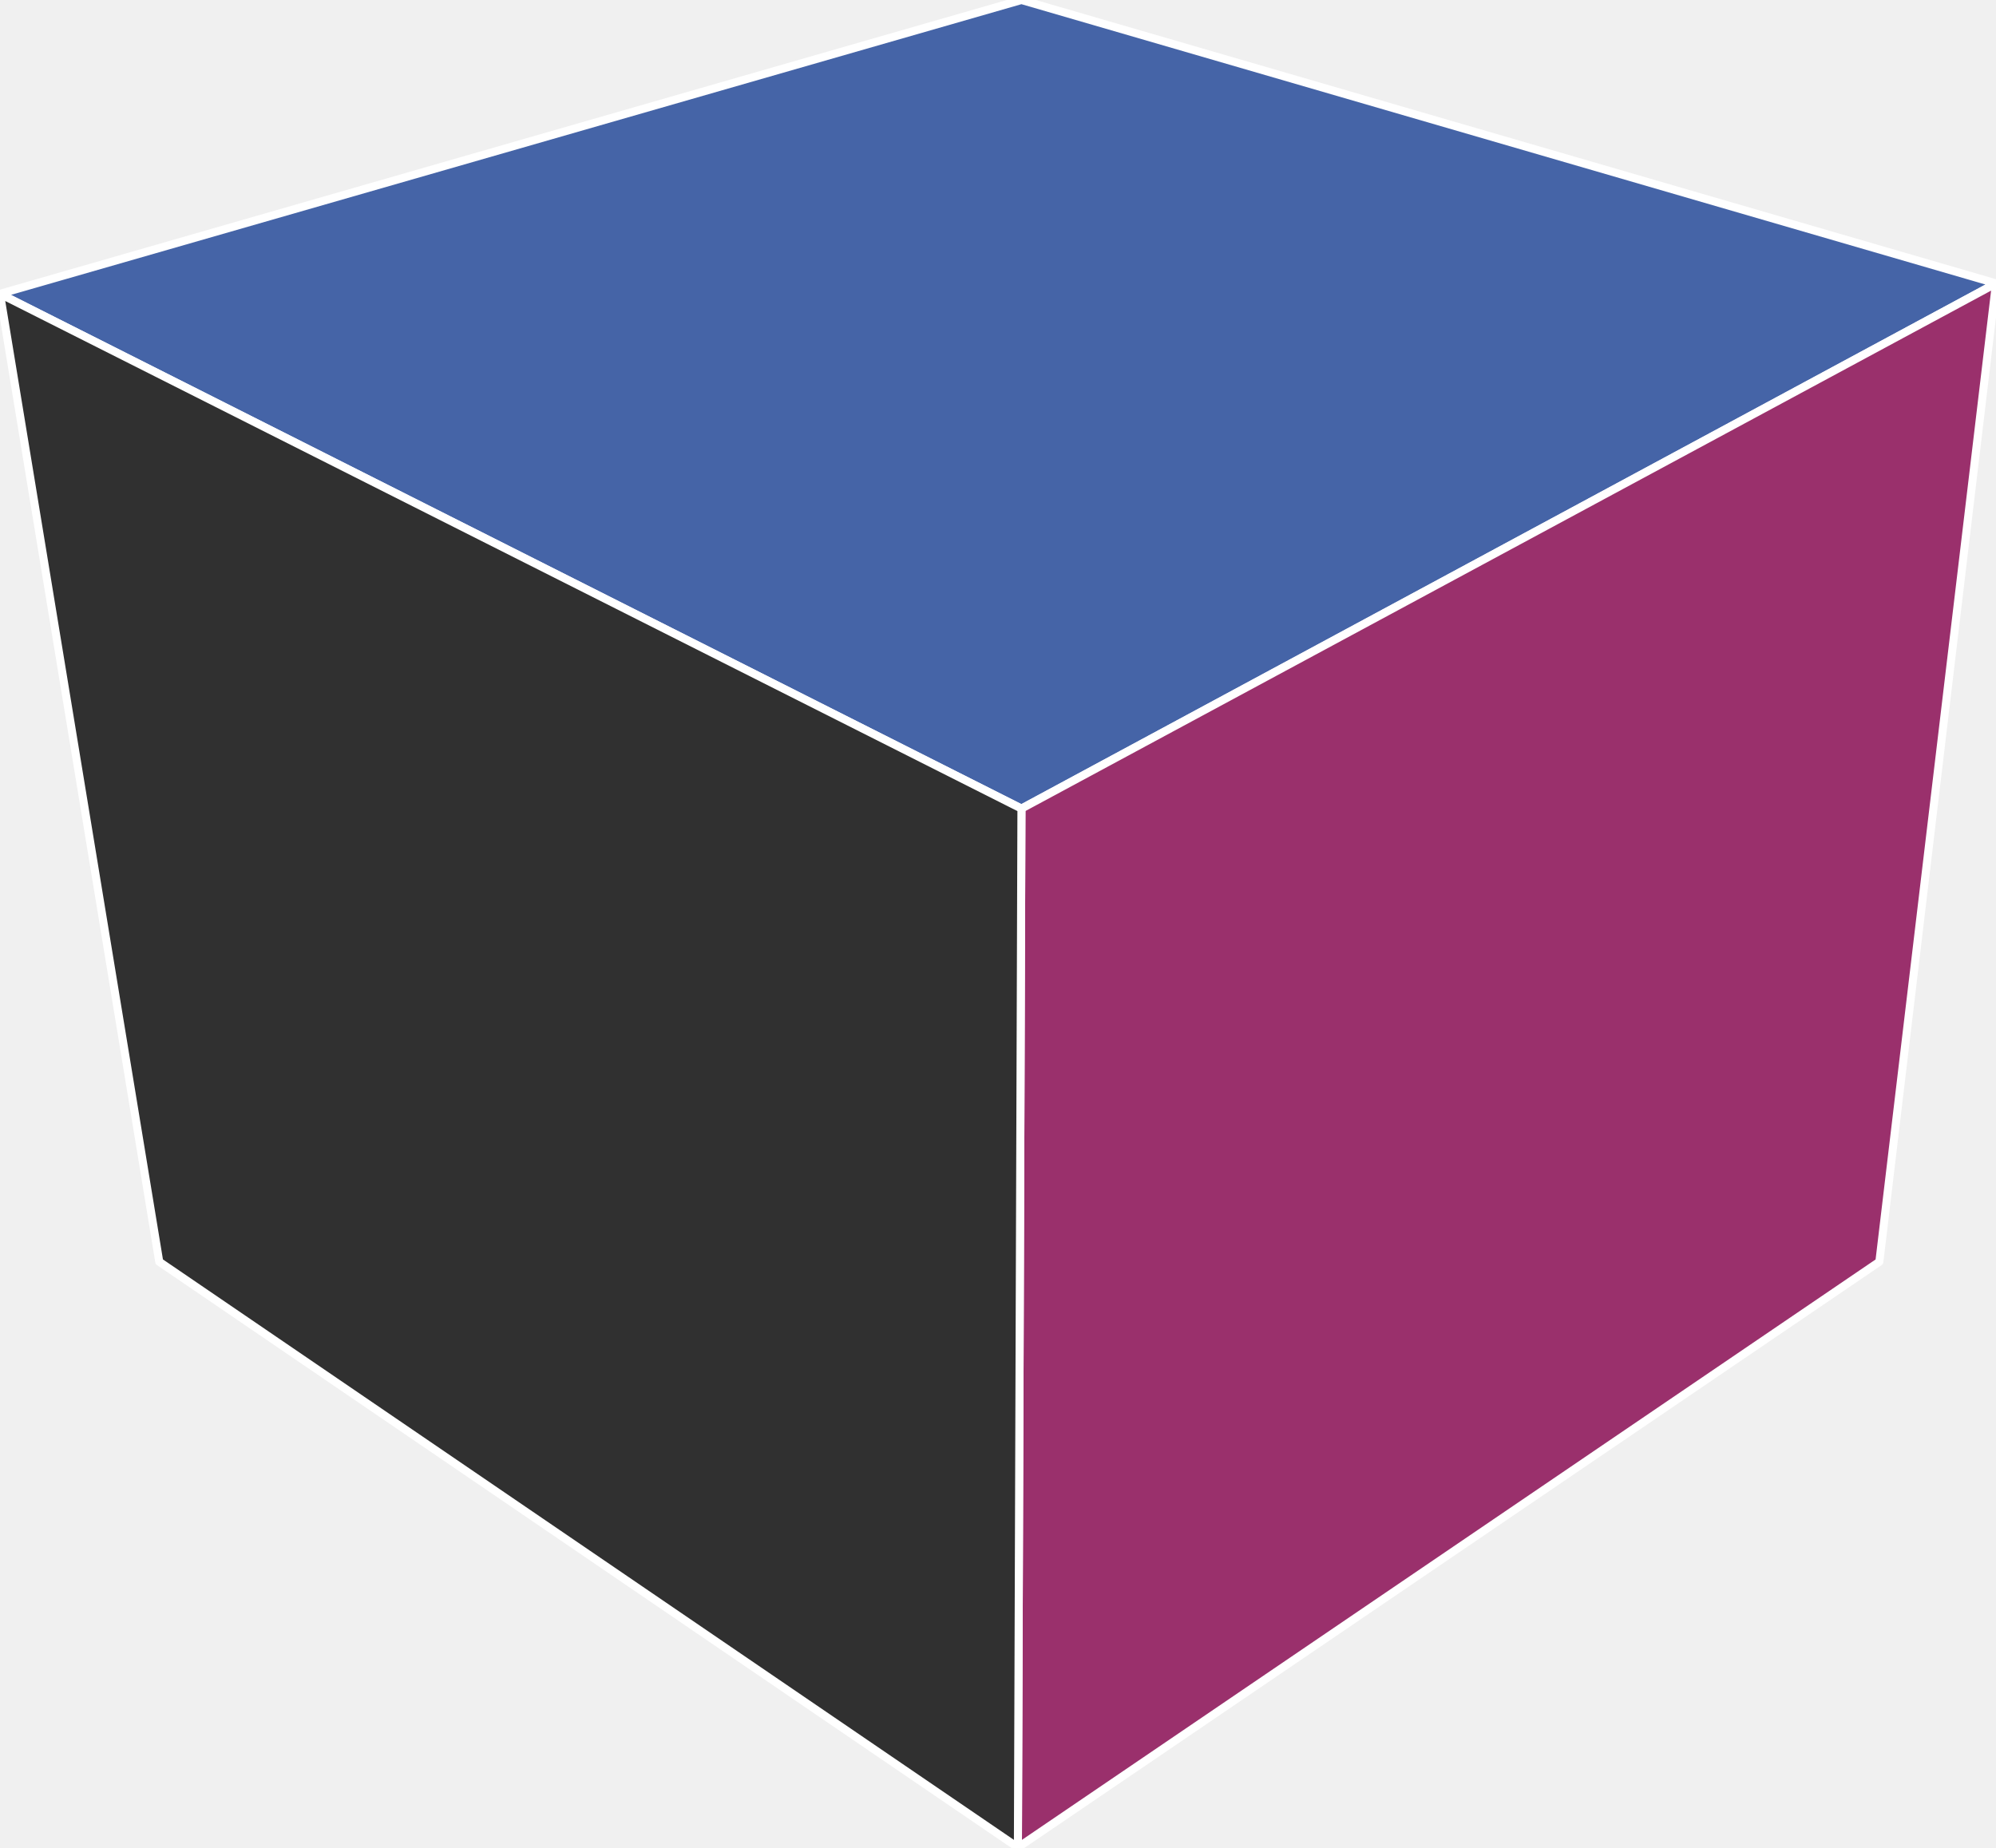
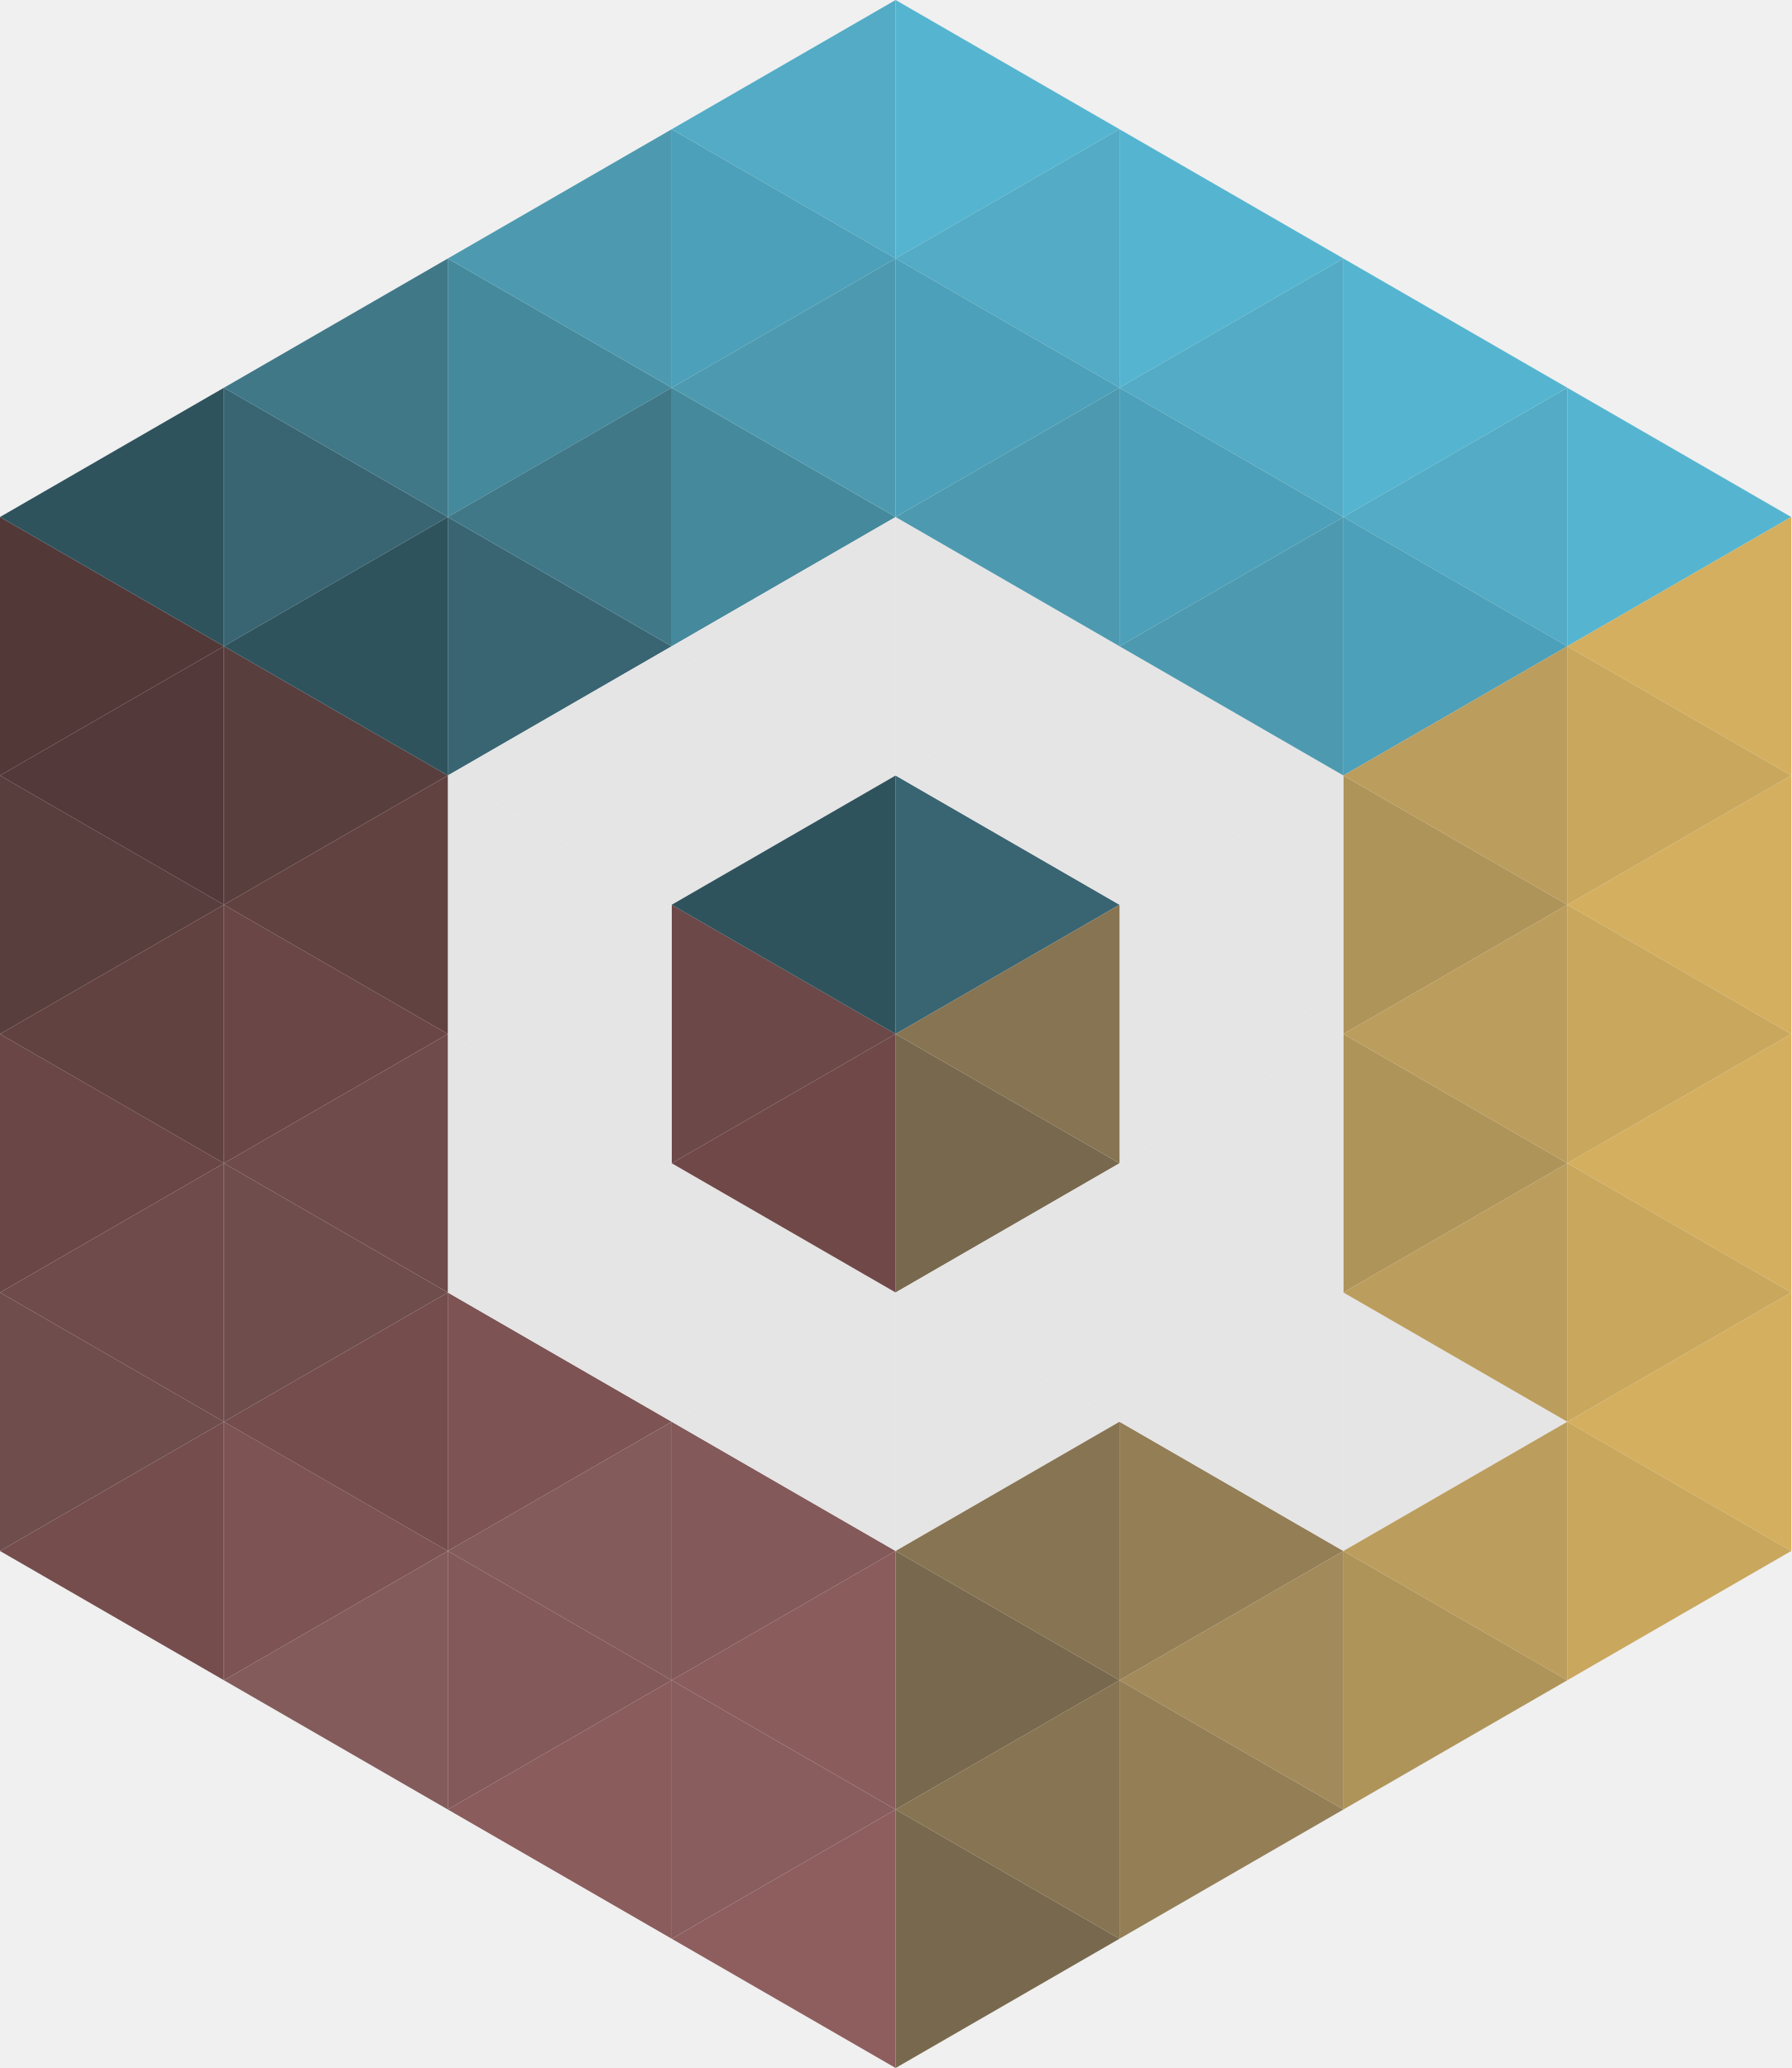
- <svg xmlns="http://www.w3.org/2000/svg" width="248.146" height="229.717" viewBox="0 0 248.146 229.717" version="1.1" xml:space="preserve" id="SVGRoot">
-   <defs id="defs48" />
-   <style type="text/css" id="style1">
- g.prefab path {
-   vector-effect:non-scaling-stroke;
-   -inkscape-stroke:hairline;
-   fill: none;
-   fill-opacity: 1;
-   stroke-opacity: 1;
-   stroke: #00349c;
- }
- </style>
-   <g style="fill:#ffffff;stroke:#000000;stroke-width:2" class="prefab" id="g48">
-     <g id="g59" style="fill:#207183;stroke-width:6.671">
-       <path id="path60" style="vector-effect:non-scaling-stroke;fill:#4564a7;fill-opacity:1;fill-rule:evenodd;stroke:#ffffff;stroke-width:1;stroke-linejoin:round;stroke-dasharray:none;stroke-opacity:1;-inkscape-stroke:hairline" d="M 2.4305952e-8,36.538 126.988,100.545 248.146,35.238 126.988,-6.0282433e-6 Z" points="126.548,93.853 248.146,35.238 126.988,-6.0282433e-06 2.4305952e-08,36.538 " />
-       <path id="path62" style="vector-effect:non-scaling-stroke;fill:#9a306c;fill-opacity:1;fill-rule:evenodd;stroke:#ffffff;stroke-width:1;stroke-linejoin:round;stroke-dasharray:none;stroke-opacity:1;-inkscape-stroke:hairline" d="M 126.988,100.545 126.548,229.717 233.645,156.89 248.146,35.238 Z" points="126.548,229.717 248.146,136.851 248.146,35.238 126.548,93.853 " />
-       <path id="path61" style="vector-effect:non-scaling-stroke;fill:#303030;fill-opacity:1;fill-rule:evenodd;stroke:#ffffff;stroke-width:1;stroke-linejoin:round;stroke-dasharray:none;stroke-opacity:1;-inkscape-stroke:hairline" d="M 2.4305952e-8,36.538 126.988,100.545 126.548,229.717 19.799,156.89 Z" points="126.548,93.853 126.548,229.717 2.4305952e-08,142.752 2.4305952e-08,36.538 " />
-     </g>
+ <svg xmlns="http://www.w3.org/2000/svg" width="36.416mm" height="42.05mm" viewBox="0 0 137.637 158.93" version="1.1" id="svg1">
+   <defs id="defs1" />
+   <g id="layer1">
+     <path style="fill:#396573;fill-opacity:1;stroke:none;stroke-width:5.256px;stroke-linecap:butt;stroke-linejoin:miter;stroke-opacity:1" d="M 68.819,79.465 86.023,69.532 68.819,59.599 Z" id="path1" />
+     <path style="fill:#e6e5e5;fill-opacity:1;stroke:none;stroke-width:5.256px;stroke-linecap:butt;stroke-linejoin:miter;stroke-opacity:1" d="m 68.819,59.599 17.205,-9.933 -17.205,-9.933 z" id="path1-2" />
+     <path style="fill:#4da0b9;fill-opacity:1;stroke:none;stroke-width:5.256px;stroke-linecap:butt;stroke-linejoin:miter;stroke-opacity:1" d="m 68.819,39.732 17.205,-9.933 -17.205,-9.933 z" id="path2" />
+     <path style="fill:#55b5d0;fill-opacity:1;stroke:none;stroke-width:5.256px;stroke-linecap:butt;stroke-linejoin:miter;stroke-opacity:1" d="M 68.819,19.866 86.023,9.933 68.819,4e-5 Z" id="path3" />
+     <path style="fill:#e6e5e5;fill-opacity:1;stroke:none;stroke-width:5.256px;stroke-linecap:butt;stroke-linejoin:miter;stroke-opacity:1" d="m 86.023,89.398 17.205,-9.933 -17.205,-9.933 z" id="path5" />
+     <path style="fill:#e6e5e5;fill-opacity:1;stroke:none;stroke-width:5.256px;stroke-linecap:butt;stroke-linejoin:miter;stroke-opacity:1" d="m 86.023,69.532 17.205,-9.933 -17.205,-9.933 z" id="path6" />
+     <path style="fill:#4da0b9;fill-opacity:1;stroke:none;stroke-width:5.256px;stroke-linecap:butt;stroke-linejoin:miter;stroke-opacity:1" d="m 86.023,49.666 17.205,-9.933 -17.205,-9.933 z" id="path7" />
+     <path style="fill:#55b5d0;fill-opacity:1;stroke:none;stroke-width:5.256px;stroke-linecap:butt;stroke-linejoin:miter;stroke-opacity:1" d="m 86.023,29.799 17.205,-9.933 -17.205,-9.933 z" id="path8" />
+     <path style="fill:#af945a;fill-opacity:1;stroke:none;stroke-width:5.256px;stroke-linecap:butt;stroke-linejoin:miter;stroke-opacity:1" d="m 103.228,99.331 17.205,-9.933 -17.205,-9.933 z" id="path10" />
+     <path style="fill:#af945a;fill-opacity:1;stroke:none;stroke-width:5.256px;stroke-linecap:butt;stroke-linejoin:miter;stroke-opacity:1" d="m 103.228,79.465 17.205,-9.933 -17.205,-9.933 z" id="path11" />
+     <path style="fill:#4da0b9;fill-opacity:1;stroke:none;stroke-width:5.256px;stroke-linecap:butt;stroke-linejoin:miter;stroke-opacity:1" d="m 103.228,59.599 17.205,-9.933 -17.205,-9.933 z" id="path12" />
+     <path style="fill:#55b5d0;fill-opacity:1;stroke:none;stroke-width:5.256px;stroke-linecap:butt;stroke-linejoin:miter;stroke-opacity:1" d="m 103.228,39.732 17.205,-9.933 -17.205,-9.933 z" id="path13" />
+     <path style="fill:#c9a75d;fill-opacity:1;stroke:none;stroke-width:5.256px;stroke-linecap:butt;stroke-linejoin:miter;stroke-opacity:1" d="m 120.432,109.264 17.205,-9.933 -17.205,-9.933 z" id="path15" />
+     <path style="fill:#c9a75d;fill-opacity:1;stroke:none;stroke-width:5.256px;stroke-linecap:butt;stroke-linejoin:miter;stroke-opacity:1" d="m 120.432,89.398 17.205,-9.933 -17.205,-9.933 z" id="path16" />
+     <path style="fill:#c9a75d;fill-opacity:1;stroke:none;stroke-width:5.256px;stroke-linecap:butt;stroke-linejoin:miter;stroke-opacity:1" d="m 120.432,69.532 17.205,-9.933 -17.205,-9.933 z" id="path17" />
+     <path style="fill:#55b5d0;fill-opacity:1;stroke:none;stroke-width:5.256px;stroke-linecap:butt;stroke-linejoin:miter;stroke-opacity:1" d="m 120.432,49.666 17.205,-9.933 -17.205,-9.933 z" id="path18" />
+     <path style="fill:#78694e;fill-opacity:1;stroke:none;stroke-width:5.256px;stroke-linecap:butt;stroke-linejoin:miter;stroke-opacity:1" d="M 68.819,158.93 86.023,148.996 68.819,139.063 Z" id="path26" />
+     <path style="fill:#78694e;fill-opacity:1;stroke:none;stroke-width:5.256px;stroke-linecap:butt;stroke-linejoin:miter;stroke-opacity:1" d="m 68.819,139.063 17.205,-9.933 -17.205,-9.933 z" id="path27" />
+     <path style="fill:#e6e5e5;fill-opacity:1;stroke:none;stroke-width:5.256px;stroke-linecap:butt;stroke-linejoin:miter;stroke-opacity:1" d="M 68.819,119.197 86.023,109.264 68.819,99.331 Z" id="path28" />
+     <path style="fill:#78694e;fill-opacity:1;stroke:none;stroke-width:5.256px;stroke-linecap:butt;stroke-linejoin:miter;stroke-opacity:1" d="m 68.819,99.331 17.205,-9.933 -17.205,-9.933 z" id="path29" />
+     <path style="fill:#6c4848;stroke:none;stroke-width:5.256px;stroke-linecap:butt;stroke-linejoin:miter;stroke-opacity:1" d="M 51.614,89.398 68.819,79.465 51.614,69.532 Z" id="path30" />
+     <path style="fill:#e6e5e5;fill-opacity:1;stroke:none;stroke-width:5.256px;stroke-linecap:butt;stroke-linejoin:miter;stroke-opacity:1" d="m 51.614,69.532 17.205,-9.933 -17.205,-9.933 z" id="path31" />
+     <path style="fill:#45899c;fill-opacity:1;stroke:none;stroke-width:5.256px;stroke-linecap:butt;stroke-linejoin:miter;stroke-opacity:1" d="m 51.614,49.666 17.205,-9.933 -17.205,-9.933 z" id="path32" />
+     <path style="fill:#4da0b9;fill-opacity:1;stroke:none;stroke-width:5.256px;stroke-linecap:butt;stroke-linejoin:miter;stroke-opacity:1" d="M 51.614,29.799 68.819,19.866 51.614,9.933 Z" id="path33" />
+     <path style="fill:#e6e5e5;fill-opacity:1;stroke:none;stroke-width:5.256px;stroke-linecap:butt;stroke-linejoin:miter;stroke-opacity:1" d="m 34.409,99.331 17.205,-9.933 -17.205,-9.933 z" id="path35" />
+     <path style="fill:#e6e5e5;fill-opacity:1;stroke:none;stroke-width:5.256px;stroke-linecap:butt;stroke-linejoin:miter;stroke-opacity:1" d="M 34.409,79.465 51.614,69.532 34.409,59.599 Z" id="path36" />
+     <path style="fill:#396573;fill-opacity:1;stroke:none;stroke-width:5.256px;stroke-linecap:butt;stroke-linejoin:miter;stroke-opacity:1" d="m 34.409,59.599 17.205,-9.933 -17.205,-9.933 z" id="path37" />
+     <path style="fill:#45899c;fill-opacity:1;stroke:none;stroke-width:5.256px;stroke-linecap:butt;stroke-linejoin:miter;stroke-opacity:1" d="m 34.409,39.732 17.205,-9.933 -17.205,-9.933 z" id="path38" />
+     <path style="fill:#6f4d4d;fill-opacity:1;stroke:none;stroke-width:5.256px;stroke-linecap:butt;stroke-linejoin:miter;stroke-opacity:1" d="M 17.205,109.264 34.409,99.331 17.205,89.398 Z" id="path40" />
+     <path style="fill:#6a4646;fill-opacity:1;stroke:none;stroke-width:5.256px;stroke-linecap:butt;stroke-linejoin:miter;stroke-opacity:1" d="M 17.205,89.398 34.409,79.465 17.205,69.532 Z" id="path41" />
+     <path style="fill:#593e3e;fill-opacity:1;stroke:none;stroke-width:5.256px;stroke-linecap:butt;stroke-linejoin:miter;stroke-opacity:1" d="M 17.205,69.532 34.409,59.599 17.205,49.666 Z" id="path42" />
+     <path style="fill:#396573;fill-opacity:1;stroke:none;stroke-width:5.256px;stroke-linecap:butt;stroke-linejoin:miter;stroke-opacity:1" d="M 17.205,49.666 34.409,39.732 17.205,29.799 Z" id="path43" />
+     <path style="fill:#6f4d4d;fill-opacity:1;stroke:none;stroke-width:5.256px;stroke-linecap:butt;stroke-linejoin:miter;stroke-opacity:1" d="M 0,119.197 17.205,109.264 0,99.331 Z" id="path45" />
+     <path style="fill:#6a4646;fill-opacity:1;stroke:none;stroke-width:5.256px;stroke-linecap:butt;stroke-linejoin:miter;stroke-opacity:1" d="M 0,99.331 17.205,89.398 0,79.465 Z" id="path46" />
+     <path style="fill:#593e3e;fill-opacity:1;stroke:none;stroke-width:5.256px;stroke-linecap:butt;stroke-linejoin:miter;stroke-opacity:1" d="M 0,79.465 17.205,69.532 0,59.599 Z" id="path47" />
+     <path style="fill:#533838;fill-opacity:1;stroke:none;stroke-width:5.256px;stroke-linecap:butt;stroke-linejoin:miter;stroke-opacity:1" d="M 0,59.599 17.205,49.666 0,39.732 Z" id="path48" />
+     <path style="fill:#895d5d;fill-opacity:1;stroke:none;stroke-width:5.256px;stroke-linecap:butt;stroke-linejoin:miter;stroke-opacity:1" d="m 51.614,148.997 17.205,-9.933 -17.205,-9.933 z" id="path57" />
+     <path style="fill:#845959;fill-opacity:1;stroke:none;stroke-width:5.256px;stroke-linecap:butt;stroke-linejoin:miter;stroke-opacity:1" d="m 51.614,129.13 17.205,-9.933 -17.205,-9.933 z" id="path58" />
+     <path style="fill:#e6e5e5;fill-opacity:1;stroke:none;stroke-width:5.256px;stroke-linecap:butt;stroke-linejoin:miter;stroke-opacity:1" d="M 51.614,109.264 68.819,99.331 51.614,89.398 Z" id="path59" />
+     <path style="fill:#845959;fill-opacity:1;stroke:none;stroke-width:5.256px;stroke-linecap:butt;stroke-linejoin:miter;stroke-opacity:1" d="M 34.409,139.063 51.614,129.13 34.409,119.197 Z" id="path63" />
+     <path style="fill:#7d5353;fill-opacity:1;stroke:none;stroke-width:5.256px;stroke-linecap:butt;stroke-linejoin:miter;stroke-opacity:1" d="M 34.409,119.197 51.614,109.264 34.409,99.331 Z" id="path64" />
+     <path style="fill:#7d5353;fill-opacity:1;stroke:none;stroke-width:5.256px;stroke-linecap:butt;stroke-linejoin:miter;stroke-opacity:1" d="M 17.205,129.13 34.409,119.197 17.205,109.264 Z" id="path69" />
+     <path style="fill:#937e56;fill-opacity:1;stroke:none;stroke-width:5.256px;stroke-linecap:butt;stroke-linejoin:miter;stroke-opacity:1" d="m 86.023,148.996 17.205,-9.933 -17.205,-9.933 z" id="path76" />
+     <path style="fill:#937e56;fill-opacity:1;stroke:none;stroke-width:5.256px;stroke-linecap:butt;stroke-linejoin:miter;stroke-opacity:1" d="m 86.023,129.13 17.205,-9.933 -17.205,-9.933 z" id="path77" />
+     <path style="fill:#af945a;fill-opacity:1;stroke:none;stroke-width:5.256px;stroke-linecap:butt;stroke-linejoin:miter;stroke-opacity:1" d="m 103.228,139.063 17.205,-9.933 -17.205,-9.933 z" id="path79" />
+     <path style="fill:#e6e5e5;fill-opacity:1;stroke:none;stroke-width:5.256px;stroke-linecap:butt;stroke-linejoin:miter;stroke-opacity:1" d="m 103.228,119.197 17.205,-9.933 -17.205,-9.933 z" id="path80" />
+     <path style="fill:#c9a75d;fill-opacity:1;stroke:none;stroke-width:5.256px;stroke-linecap:butt;stroke-linejoin:miter;stroke-opacity:1" d="m 120.432,129.13 17.205,-9.933 -17.205,-9.933 z" id="path83" />
+     <path style="fill:#e6e5e5;fill-opacity:1;stroke:none;stroke-width:5.256px;stroke-linecap:butt;stroke-linejoin:miter;stroke-opacity:1" d="m 86.023,109.264 17.205,-9.933 -17.205,-9.933 z" id="path87" />
+     <path style="fill:#8e5e5e;fill-opacity:1;stroke:none;stroke-width:5.256px;stroke-linecap:butt;stroke-linejoin:miter;stroke-opacity:1" d="m 51.614,148.997 17.205,9.933 v -19.866 z" id="path89" />
+     <path style="fill:#8a5c5c;fill-opacity:1;stroke:none;stroke-width:5.256px;stroke-linecap:butt;stroke-linejoin:miter;stroke-opacity:1" d="m 51.614,129.13 17.205,9.933 v -19.866 z" id="path90" />
+     <path style="fill:#e6e5e5;fill-opacity:1;stroke:none;stroke-width:5.256px;stroke-linecap:butt;stroke-linejoin:miter;stroke-opacity:1" d="m 51.614,109.264 17.205,9.933 V 99.331 Z" id="path91" />
+     <path style="fill:#704848;stroke:none;stroke-width:5.256px;stroke-linecap:butt;stroke-linejoin:miter;stroke-opacity:1" d="m 51.614,89.398 17.205,9.933 v -19.866 z" id="path92" />
+     <path style="fill:#2f535d;fill-opacity:1;stroke:none;stroke-width:5.256px;stroke-linecap:butt;stroke-linejoin:miter;stroke-opacity:1" d="m 51.614,69.532 17.205,9.933 V 59.599 Z" id="path93" />
+     <path style="fill:#877452;fill-opacity:1;stroke:none;stroke-width:5.256px;stroke-linecap:butt;stroke-linejoin:miter;stroke-opacity:1" d="m 68.819,139.063 17.205,9.933 v -19.866 z" id="path95" />
+     <path style="fill:#877452;fill-opacity:1;stroke:none;stroke-width:5.256px;stroke-linecap:butt;stroke-linejoin:miter;stroke-opacity:1" d="m 68.819,119.197 17.205,9.933 v -19.866 z" id="path96" />
+     <path style="fill:#e6e5e5;fill-opacity:1;stroke:none;stroke-width:5.256px;stroke-linecap:butt;stroke-linejoin:miter;stroke-opacity:1" d="m 68.819,99.331 17.205,9.933 V 89.398 Z" id="path97" />
+     <path style="fill:#a28a5a;fill-opacity:1;stroke:none;stroke-width:5.256px;stroke-linecap:butt;stroke-linejoin:miter;stroke-opacity:1" d="m 86.023,129.13 17.205,9.933 v -19.866 z" id="path99" />
+     <path style="fill:#e6e5e5;fill-opacity:1;stroke:none;stroke-width:5.256px;stroke-linecap:butt;stroke-linejoin:miter;stroke-opacity:1" d="m 86.023,109.264 17.205,9.933 V 99.331 Z" id="path100" />
+     <path style="fill:#e6e5e5;fill-opacity:1;stroke:none;stroke-width:5.256px;stroke-linecap:butt;stroke-linejoin:miter;stroke-opacity:1" d="m 86.023,89.398 17.205,9.933 v -19.866 z" id="path101" />
+     <path style="fill:#bb9d5d;fill-opacity:1;stroke:none;stroke-width:5.256px;stroke-linecap:butt;stroke-linejoin:miter;stroke-opacity:1" d="m 103.228,119.197 17.205,9.933 v -19.866 z" id="path103" />
+     <path style="fill:#bb9d5d;fill-opacity:1;stroke:none;stroke-width:5.256px;stroke-linecap:butt;stroke-linejoin:miter;stroke-opacity:1" d="m 103.228,99.331 17.205,9.933 V 89.398 Z" id="path104" />
+     <path style="fill:#bb9d5d;fill-opacity:1;stroke:none;stroke-width:5.256px;stroke-linecap:butt;stroke-linejoin:miter;stroke-opacity:1" d="m 103.228,79.465 17.205,9.933 V 69.532 Z" id="path105" />
+     <path style="fill:#d4af5f;fill-opacity:1;stroke:none;stroke-width:5.256px;stroke-linecap:butt;stroke-linejoin:miter;stroke-opacity:1" d="m 120.433,109.264 17.205,9.933 V 99.331 Z" id="path107" />
+     <path style="fill:#d4af5f;fill-opacity:1;stroke:none;stroke-width:5.256px;stroke-linecap:butt;stroke-linejoin:miter;stroke-opacity:1" d="m 120.432,89.398 17.205,9.933 v -19.866 z" id="path108" />
+     <path style="fill:#d4af5f;fill-opacity:1;stroke:none;stroke-width:5.256px;stroke-linecap:butt;stroke-linejoin:miter;stroke-opacity:1" d="m 120.432,69.532 17.205,9.933 V 59.599 Z" id="path109" />
+     <path style="fill:#877452;fill-opacity:1;stroke:none;stroke-width:5.256px;stroke-linecap:butt;stroke-linejoin:miter;stroke-opacity:1" d="m 68.819,79.465 17.205,9.933 V 69.532 Z" id="path110" />
+     <path style="fill:#e6e5e5;fill-opacity:1;stroke:none;stroke-width:5.256px;stroke-linecap:butt;stroke-linejoin:miter;stroke-opacity:1" d="m 68.819,59.599 17.205,9.933 v -19.866 z" id="path111" />
+     <path style="fill:#4d9ab0;fill-opacity:1;stroke:none;stroke-width:5.256px;stroke-linecap:butt;stroke-linejoin:miter;stroke-opacity:1" d="m 68.819,39.732 17.205,9.933 v -19.866 z" id="path112" />
+     <path style="fill:#53abc5;fill-opacity:1;stroke:none;stroke-width:5.256px;stroke-linecap:butt;stroke-linejoin:miter;stroke-opacity:1" d="m 68.819,19.866 17.205,9.933 V 9.933 Z" id="path113" />
+     <path style="fill:#e6e5e5;fill-opacity:1;stroke:none;stroke-width:5.256px;stroke-linecap:butt;stroke-linejoin:miter;stroke-opacity:1" d="m 86.023,69.532 17.205,9.933 V 59.599 Z" id="path114" />
+     <path style="fill:#4d9ab0;fill-opacity:1;stroke:none;stroke-width:5.256px;stroke-linecap:butt;stroke-linejoin:miter;stroke-opacity:1" d="m 86.023,49.666 17.205,9.933 v -19.866 z" id="path115" />
+     <path style="fill:#53abc5;fill-opacity:1;stroke:none;stroke-width:5.256px;stroke-linecap:butt;stroke-linejoin:miter;stroke-opacity:1" d="m 86.023,29.799 17.205,9.933 v -19.866 z" id="path116" />
+     <path style="fill:#bb9d5d;fill-opacity:1;stroke:none;stroke-width:5.256px;stroke-linecap:butt;stroke-linejoin:miter;stroke-opacity:1" d="m 103.228,59.599 17.205,9.933 v -19.866 z" id="path118" />
+     <path style="fill:#53abc5;fill-opacity:1;stroke:none;stroke-width:5.256px;stroke-linecap:butt;stroke-linejoin:miter;stroke-opacity:1" d="m 103.228,39.733 17.205,9.933 v -19.866 z" id="path119" />
+     <path style="fill:#d4af5f;fill-opacity:1;stroke:none;stroke-width:5.256px;stroke-linecap:butt;stroke-linejoin:miter;stroke-opacity:1" d="m 120.432,49.666 17.205,9.933 v -19.866 z" id="path122" />
+     <path style="fill:#8a5c5c;fill-opacity:1;stroke:none;stroke-width:5.256px;stroke-linecap:butt;stroke-linejoin:miter;stroke-opacity:1" d="m 34.409,139.063 17.205,9.933 v -19.866 z" id="path135" />
+     <path style="fill:#835b5b;fill-opacity:1;stroke:none;stroke-width:5.256px;stroke-linecap:butt;stroke-linejoin:miter;stroke-opacity:1" d="m 34.409,119.197 17.205,9.933 v -19.866 z" id="path136" />
+     <path style="fill:#e6e5e5;fill-opacity:1;stroke:none;stroke-width:5.256px;stroke-linecap:butt;stroke-linejoin:miter;stroke-opacity:1" d="m 34.409,99.331 17.205,9.933 V 89.398 Z" id="path137" />
+     <path style="fill:#e6e5e5;fill-opacity:1;stroke:none;stroke-width:5.256px;stroke-linecap:butt;stroke-linejoin:miter;stroke-opacity:1" d="m 34.409,79.465 17.205,9.933 V 69.532 Z" id="path138" />
+     <path style="fill:#e6e5e5;fill-opacity:1;stroke:none;stroke-width:5.256px;stroke-linecap:butt;stroke-linejoin:miter;stroke-opacity:1" d="m 34.409,59.599 17.205,9.933 v -19.866 z" id="path139" />
+     <path style="fill:#407888;fill-opacity:1;stroke:none;stroke-width:5.256px;stroke-linecap:butt;stroke-linejoin:miter;stroke-opacity:1" d="m 34.409,39.732 17.205,9.933 v -19.866 z" id="path140" />
+     <path style="fill:#4d9ab0;fill-opacity:1;stroke:none;stroke-width:5.256px;stroke-linecap:butt;stroke-linejoin:miter;stroke-opacity:1" d="m 34.409,19.866 17.205,9.933 V 9.933 Z" id="path141" />
+     <path style="fill:#704b4b;fill-opacity:1;stroke:none;stroke-width:5.256px;stroke-linecap:butt;stroke-linejoin:miter;stroke-opacity:1" d="m 17.205,89.398 17.205,9.933 v -19.866 z" id="path142" />
+     <path style="fill:#624141;fill-opacity:1;stroke:none;stroke-width:5.256px;stroke-linecap:butt;stroke-linejoin:miter;stroke-opacity:1" d="m 17.205,69.532 17.205,9.933 V 59.599 Z" id="path143" />
+     <path style="fill:#2f535d;fill-opacity:1;stroke:none;stroke-width:5.256px;stroke-linecap:butt;stroke-linejoin:miter;stroke-opacity:1" d="m 17.205,49.666 17.205,9.933 v -19.866 z" id="path144" />
+     <path style="fill:#407888;fill-opacity:1;stroke:none;stroke-width:5.256px;stroke-linecap:butt;stroke-linejoin:miter;stroke-opacity:1" d="m 17.205,29.799 17.205,9.933 v -19.866 z" id="path145" />
+     <path style="fill:#704b4b;fill-opacity:1;stroke:none;stroke-width:5.256px;stroke-linecap:butt;stroke-linejoin:miter;stroke-opacity:1" d="m 1.1e-4,99.331 17.205,9.933 V 89.398 Z" id="path146" />
+     <path style="fill:#624141;fill-opacity:1;stroke:none;stroke-width:5.256px;stroke-linecap:butt;stroke-linejoin:miter;stroke-opacity:1" d="m 1.1e-4,79.465 17.205,9.933 V 69.532 Z" id="path147" />
+     <path style="fill:#533939;fill-opacity:1;stroke:none;stroke-width:5.256px;stroke-linecap:butt;stroke-linejoin:miter;stroke-opacity:1" d="m 1.1e-4,59.599 17.205,9.933 v -19.866 z" id="path148" />
+     <path style="fill:#2f535d;fill-opacity:1;stroke:none;stroke-width:5.256px;stroke-linecap:butt;stroke-linejoin:miter;stroke-opacity:1" d="m 1.1e-4,39.732 17.205,9.933 v -19.866 z" id="path149" />
+     <path style="fill:#835b5b;fill-opacity:1;stroke:none;stroke-width:5.256px;stroke-linecap:butt;stroke-linejoin:miter;stroke-opacity:1" d="m 17.205,129.13 17.205,9.933 v -19.866 z" id="path156" />
+     <path style="fill:#754d4d;fill-opacity:1;stroke:none;stroke-width:5.256px;stroke-linecap:butt;stroke-linejoin:miter;stroke-opacity:1" d="m 17.205,109.264 17.205,9.933 V 99.331 Z" id="path157" />
+     <path style="fill:#754d4d;fill-opacity:1;stroke:none;stroke-width:5.256px;stroke-linecap:butt;stroke-linejoin:miter;stroke-opacity:1" d="m 4e-5,119.197 17.205,9.933 v -19.866 z" id="path161" />
+     <path style="fill:#e6e5e5;fill-opacity:1;stroke:none;stroke-width:5.256px;stroke-linecap:butt;stroke-linejoin:miter;stroke-opacity:1" d="m 51.614,49.666 17.205,9.933 v -19.866 z" id="path166" />
+     <path style="fill:#4d9ab0;fill-opacity:1;stroke:none;stroke-width:5.256px;stroke-linecap:butt;stroke-linejoin:miter;stroke-opacity:1" d="m 51.614,29.799 17.205,9.933 v -19.866 z" id="path167" />
+     <path style="fill:#53abc5;fill-opacity:1;stroke:none;stroke-width:5.256px;stroke-linecap:butt;stroke-linejoin:miter;stroke-opacity:1" d="m 51.614,9.933 17.205,9.933 V 0 Z" id="path168" />
  </g>
</svg>
